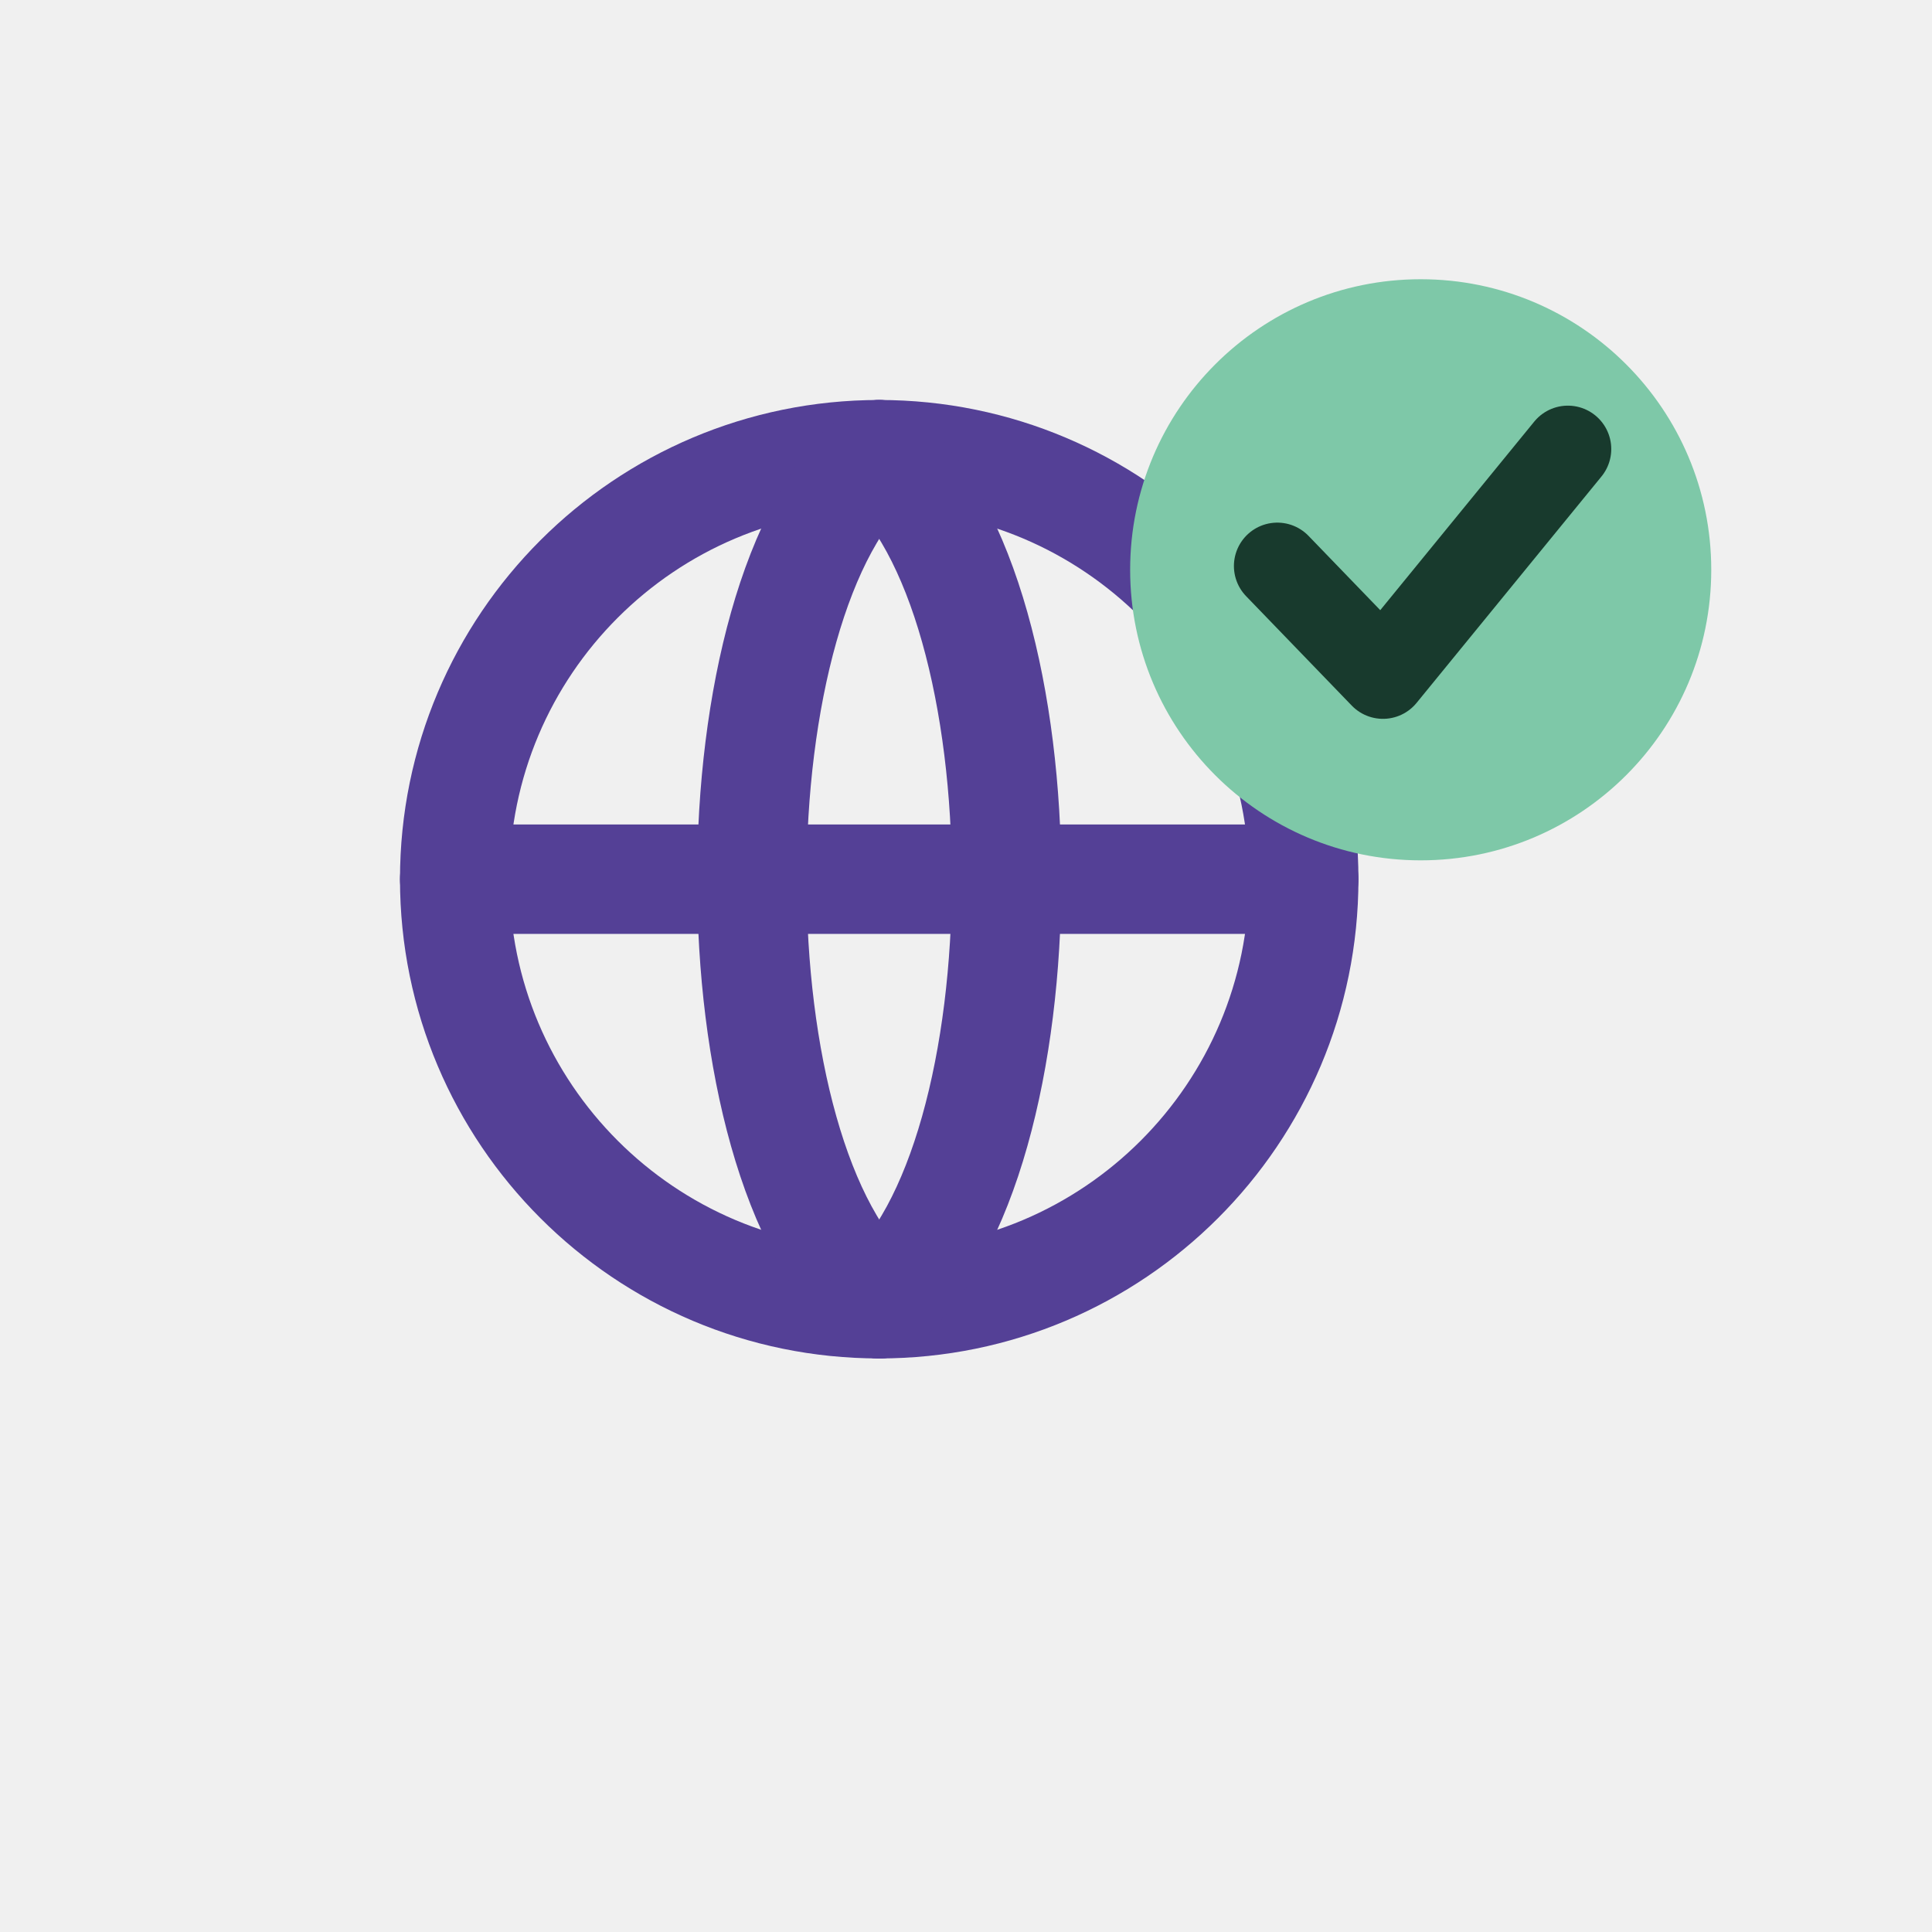
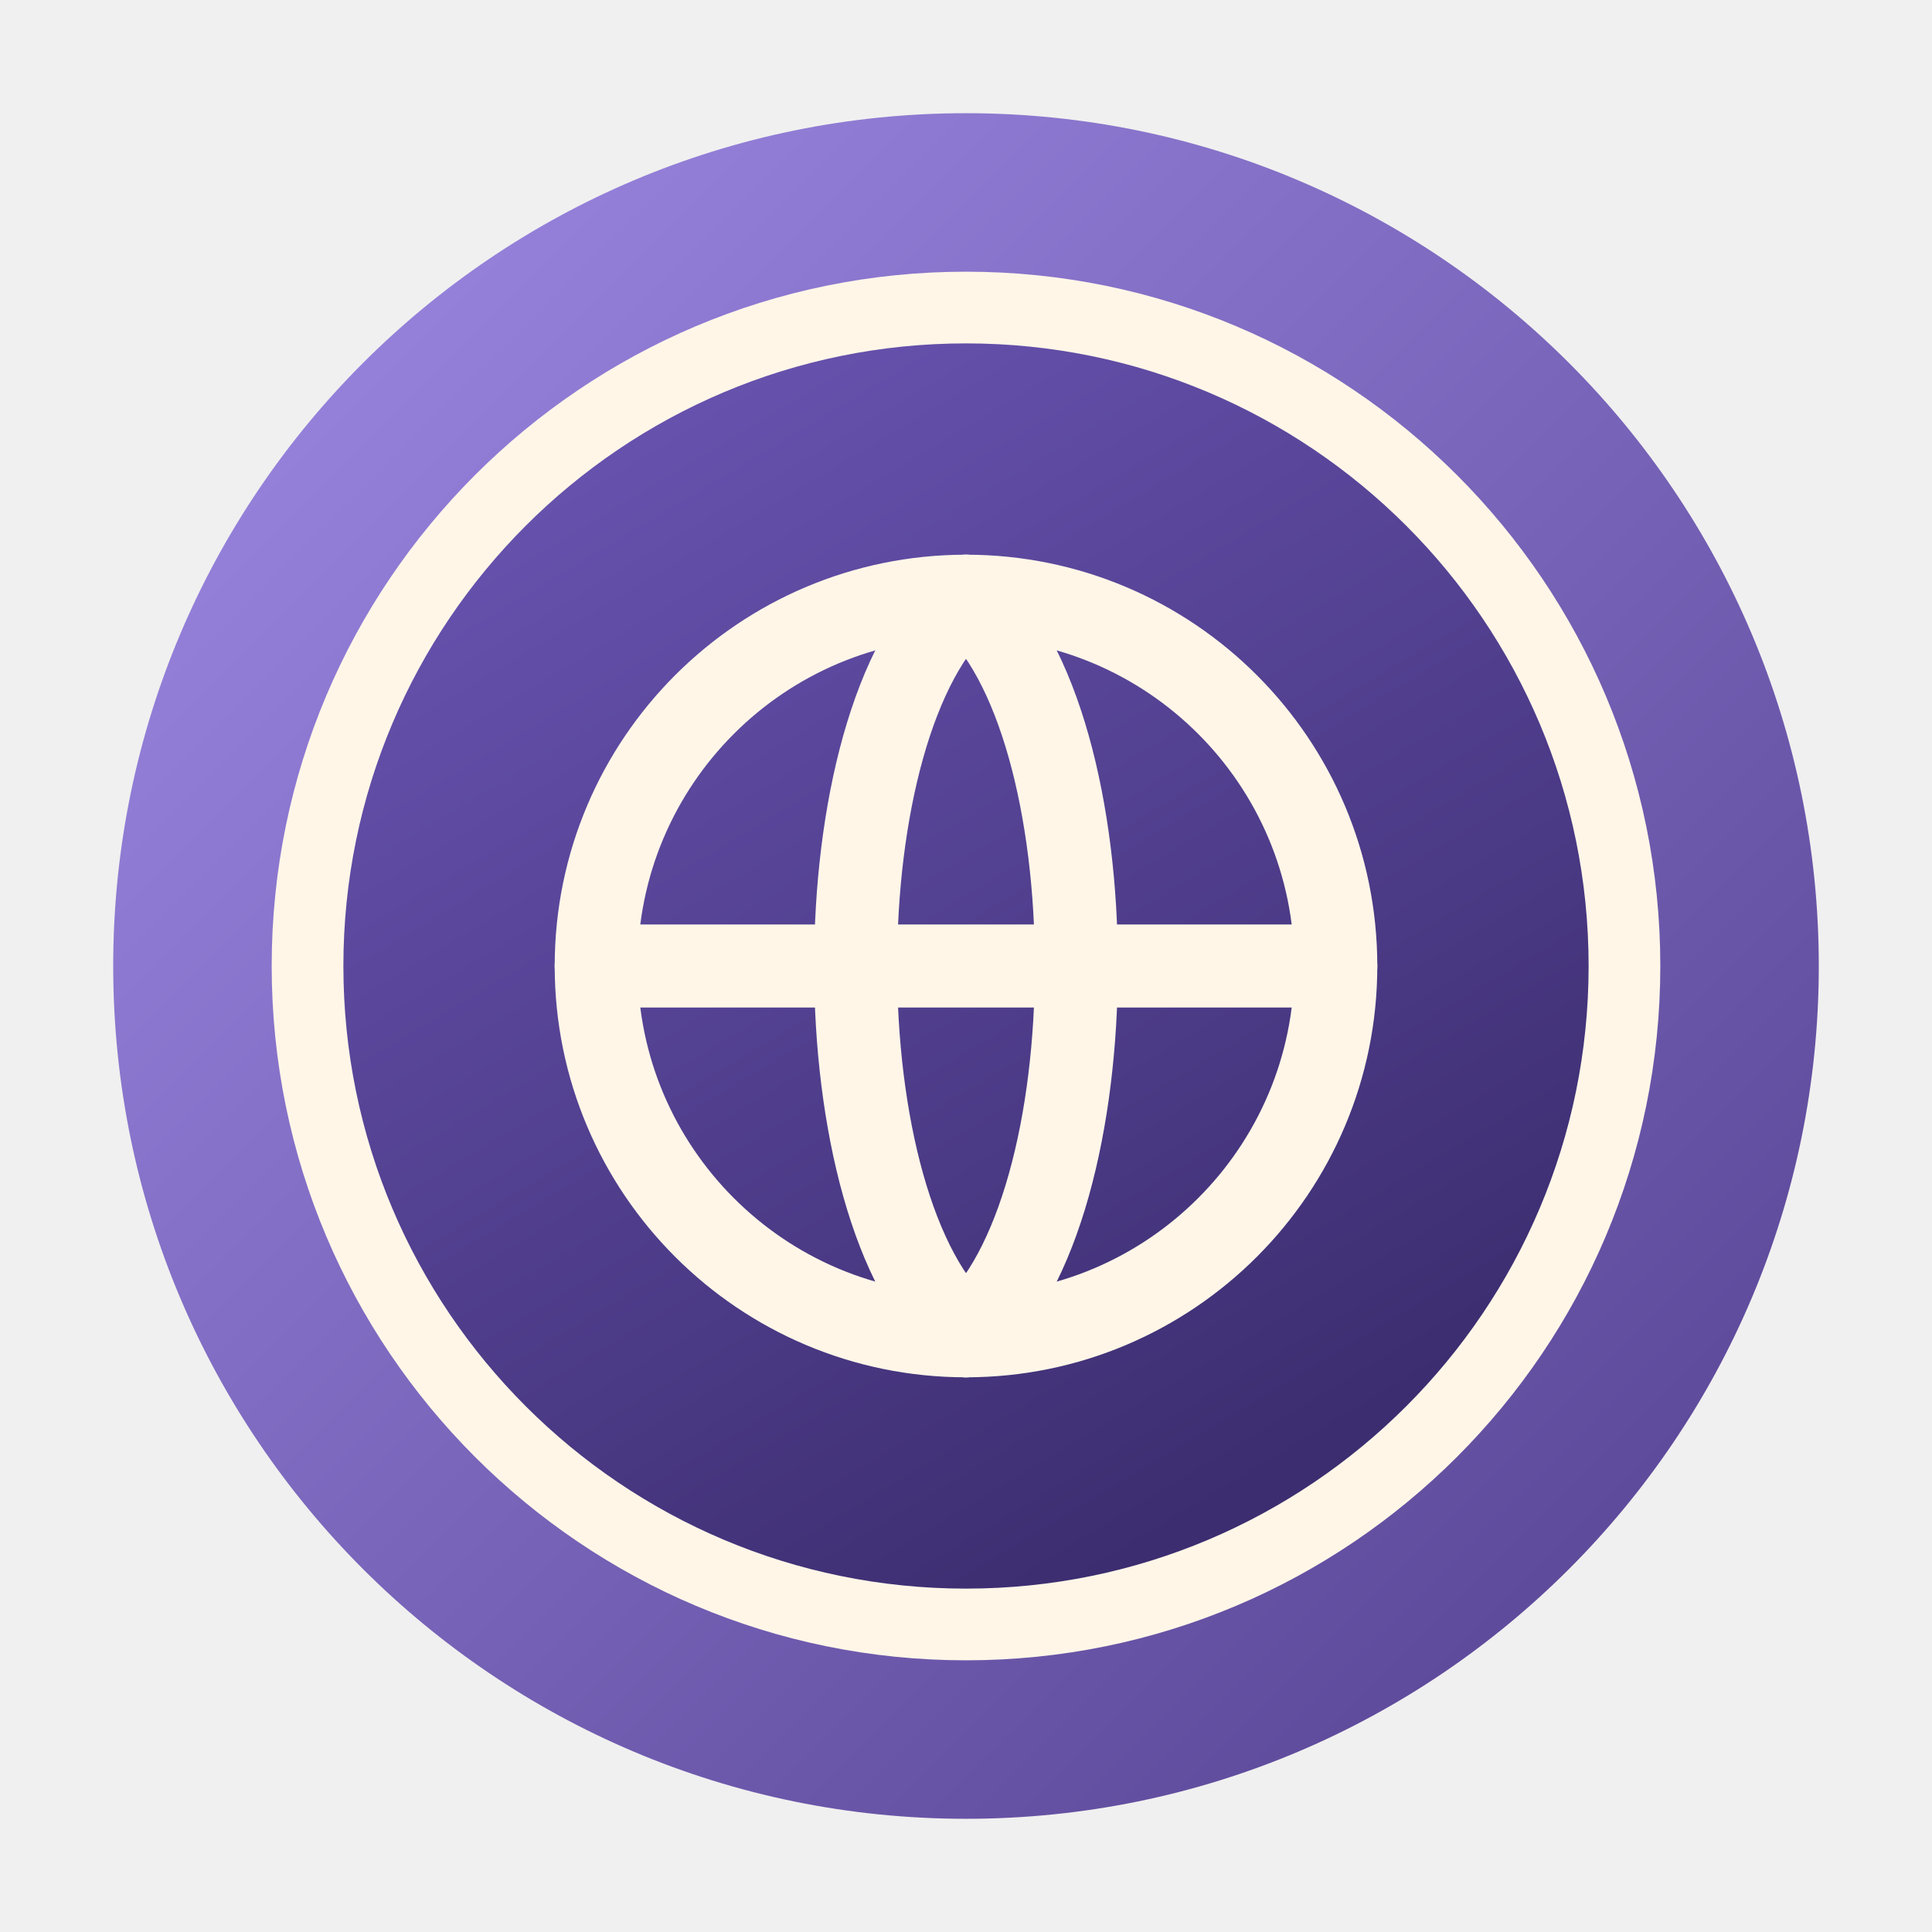
<svg xmlns="http://www.w3.org/2000/svg" viewBox="0 0 1024 1024" width="1024" height="1024">
-   <g fill="none" stroke="#544096" stroke-width="58" stroke-linecap="round">
-     <circle cx="466" cy="466" r="225" />
-     <line x1="241" y1="466" x2="691" y2="466" />
-     <path d="M466 241 C 376 316, 376 616, 466 691" />
-     <path d="M466 241 C 556 316, 556 616, 466 691" />
-   </g>
-   <circle cx="753" cy="302" r="154" fill="#7EC8A8" />
-   <path d="M677 300 L 733 358 L 831 238" fill="none" stroke="#183A2D" stroke-width="46" stroke-linecap="round" stroke-linejoin="round" />
+   <defs>
+     <linearGradient id="app-ring" x1="0" y1="0" x2="1" y2="1">
+       <stop offset="0" stop-color="#9F8BE6" />
+       <stop offset="1" stop-color="#54408F" />
+     </linearGradient>
+     <linearGradient id="app-core" x1="0" y1="0" x2="0.6" y2="1">
+       <stop offset="0" stop-color="#6E58B8" />
+       <stop offset="1" stop-color="#3C2D70" />
+     </linearGradient>
+     <mask id="app-globe">
+       <rect x="0" y="0" width="1024" height="1024" fill="#fff" />
+       <g fill="none" stroke="#000" stroke-width="44" stroke-linecap="round">
+         <circle cx="512" cy="512" r="196" />
+         <line x1="316" y1="512" x2="708" y2="512" />
+         <path d="M512 316 C 434 382, 434 642, 512 708" />
+         <path d="M512 316 C 590 382, 590 642, 512 708" />
+       </g>
+     </mask>
+   </defs>
+   <circle cx="512" cy="512" r="452" fill="url(#app-ring)" />
+   <circle cx="512" cy="512" r="368" fill="#FFF6E8" />
+   <circle cx="512" cy="512" r="330" fill="url(#app-core)" mask="url(#app-globe)" />
</svg>
